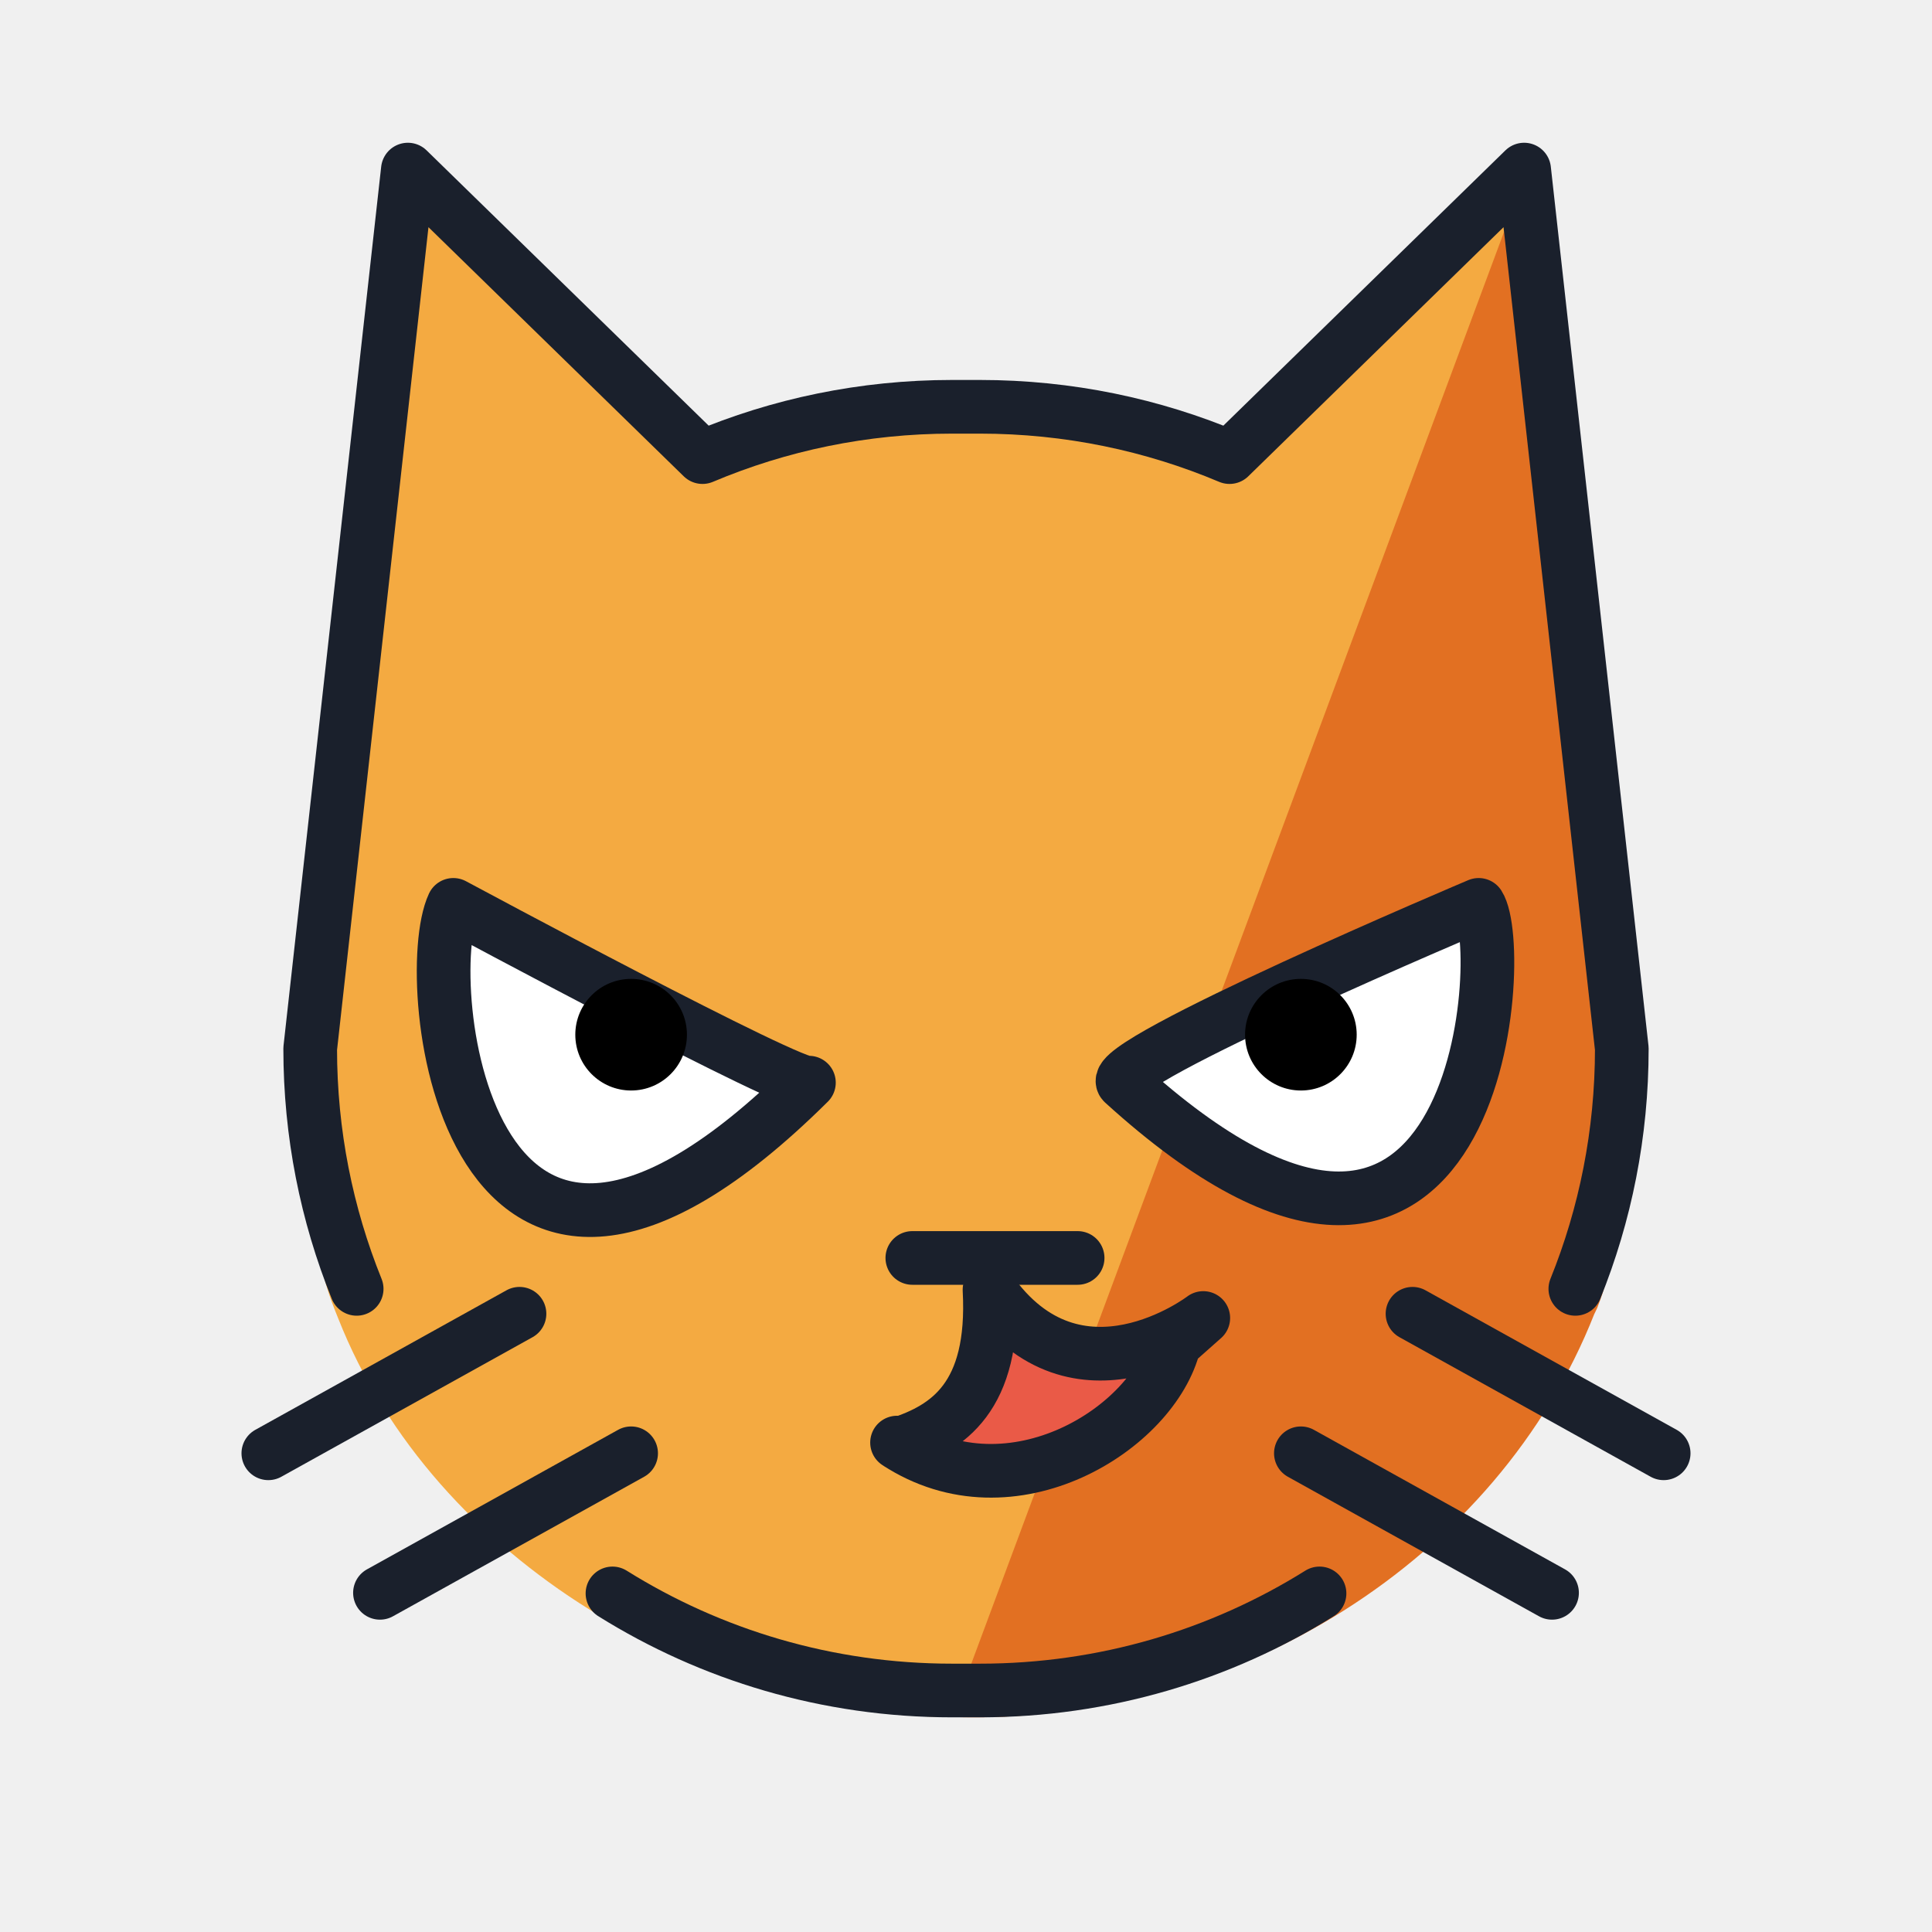
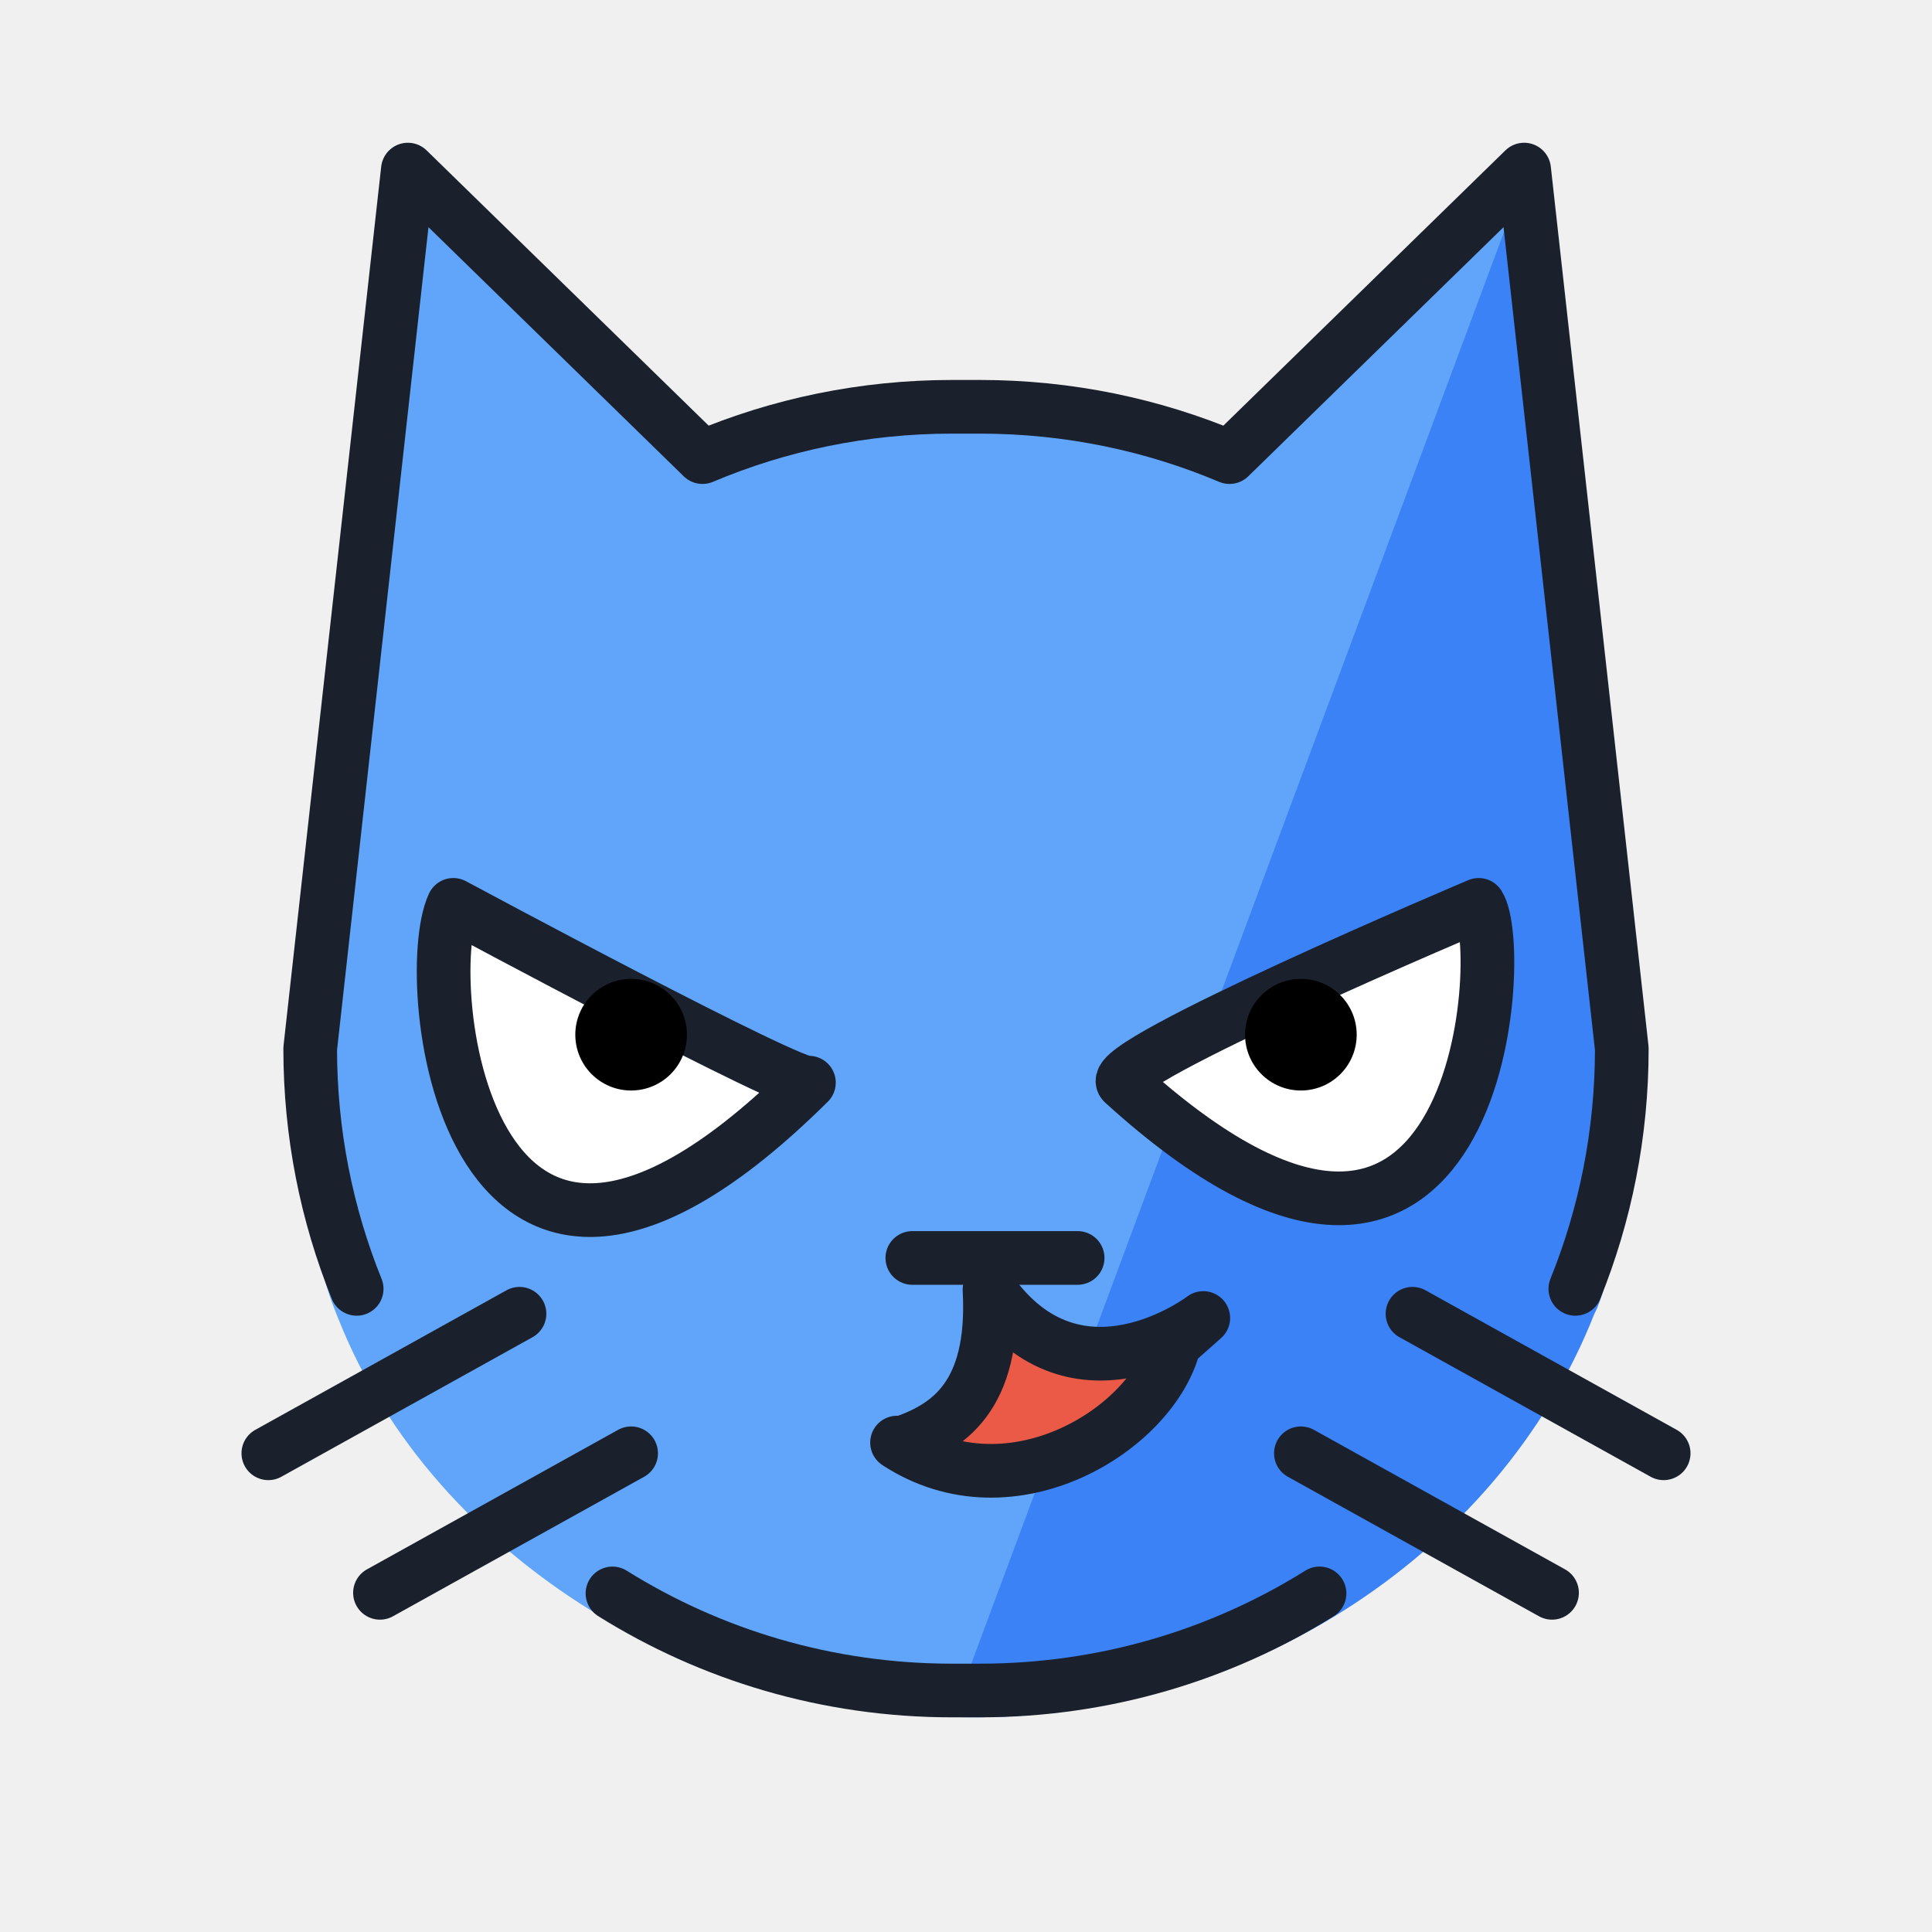
<svg xmlns="http://www.w3.org/2000/svg" id="emoji" viewBox="0 0 72 72">
  <g id="color">
-     <path fill="#F4AA41" d="M58.666,48.945c-3.598,9.117-12.631,15.041-23.207,15.041c-9.117,0-19.256-5.734-22.854-14.851 l-0.126-0.313c-1.141-2.86-0.957-6.36-0.957-9.632L15.188,6.819l10.228,10.08 c2.923-1.248,6.137-1.939,9.51-1.939H35.99c3.373,0,6.588,0.691,9.51,1.939L56.728,5.819l3.722,33.876 c0,3.272-0.628,6.397-1.771,9.257" />
-     <path fill="#E27022" d="M35.458,63.987c10.609,0.343,20.354-5.891,23.952-15.007l0.111-0.231 c1.141-2.86,0.958-6.896,0.958-10.169l-3.75-31.76" />
+     <path fill="#60A5FA" d="M58.666,48.945c-3.598,9.117-12.631,15.041-23.207,15.041c-9.117,0-19.256-5.734-22.854-14.851 l-0.126-0.313c-1.141-2.86-0.957-6.36-0.957-9.632L15.188,6.819l10.228,10.08 c2.923-1.248,6.137-1.939,9.51-1.939H35.99c3.373,0,6.588,0.691,9.51,1.939L56.728,5.819l3.722,33.876 c0,3.272-0.628,6.397-1.771,9.257" />
+     <path fill="#3B82F6" d="M35.458,63.987c10.609,0.343,20.354-5.891,23.952-15.007l0.111-0.231 c1.141-2.86,0.958-6.896,0.958-10.169l-3.75-31.76" />
    <path fill="#EA5A47" d="M33.43,53.78c4.275,2.801,9.57-0.534,10.33-3.683l1.083-0.96c0,0-4.713,3.604-7.967-1.05 c0.215,4.006-1.562,5.151-3.376,5.74" />
    <path fill="#FFFFFF" d="M55.106,33.741c0,0-13.906,5.878-13.252,6.625C55.16,52.469,56.204,35.427,55.106,33.741z" />
    <path fill="#FFFFFF" d="M16.894,33.741c0,0,12.866,6.918,13.252,6.625C17.301,53.103,15.597,36.506,16.894,33.741z" />
  </g>
  <g id="hair" />
  <g id="skin" />
  <g id="skin-shadow" />
  <g id="line">
    <line x1="34" x2="40.16" y1="46.88" y2="46.88" fill="none" stroke="#1A202C" stroke-linecap="round" stroke-linejoin="round" stroke-miterlimit="10" stroke-width="2" />
    <path fill="none" stroke="#1A202C" stroke-linecap="round" stroke-linejoin="round" stroke-miterlimit="10" stroke-width="2" d="M33.43,53.761c4.275,2.801,9.57-0.534,10.33-3.683l1.083-0.96c0,0-4.713,3.604-7.967-1.05 c0.215,4.006-1.562,5.151-3.376,5.74" />
    <path fill="none" stroke="#1A202C" stroke-linecap="round" stroke-linejoin="round" stroke-miterlimit="10" stroke-width="2" d="M55.106,33.722c0,0-13.906,5.878-13.252,6.625C55.16,52.45,56.204,35.408,55.106,33.722z" />
    <line x1="62" x2="52.64" y1="54.16" y2="48.96" fill="none" stroke="#1A202C" stroke-linecap="round" stroke-linejoin="round" stroke-miterlimit="10" stroke-width="2" />
    <line x1="57.84" x2="48.48" y1="59.36" y2="54.16" fill="none" stroke="#1A202C" stroke-linecap="round" stroke-linejoin="round" stroke-miterlimit="10" stroke-width="2" />
    <path fill="none" stroke="#1A202C" stroke-linecap="round" stroke-linejoin="round" stroke-miterlimit="10" stroke-width="2" d="M13.292,48.032c-1.117-2.765-1.732-5.787-1.732-8.952l3.64-32.76L26.18,17.035c2.858-1.207,6.001-1.875,9.3-1.875 h1.04c3.299,0,6.441,0.668,9.301,1.875L56.8,6.32l3.64,32.76c0,3.165-0.614,6.186-1.732,8.952" />
    <path fill="none" stroke="#1A202C" stroke-linecap="round" stroke-linejoin="round" stroke-miterlimit="10" stroke-width="2" d="M22.825,59.382C26.497,61.676,30.834,63,35.48,63h1.04c4.646,0,8.984-1.324,12.655-3.618" />
    <path fill="none" stroke="#1A202C" stroke-linecap="round" stroke-linejoin="round" stroke-miterlimit="10" stroke-width="2" d="M16.894,33.722c0,0,12.866,6.918,13.252,6.625C17.301,53.084,15.597,36.487,16.894,33.722z" />
    <line x1="10" x2="19.36" y1="54.16" y2="48.96" fill="none" stroke="#1A202C" stroke-linecap="round" stroke-linejoin="round" stroke-miterlimit="10" stroke-width="2" />
    <line x1="14.16" x2="23.52" y1="59.36" y2="54.16" fill="none" stroke="#1A202C" stroke-linecap="round" stroke-linejoin="round" stroke-miterlimit="10" stroke-width="2" />
    <circle cx="23.52" cy="38.56" r="2.08" />
    <circle cx="48.48" cy="38.56" r="2.08" />
  </g>
</svg>
